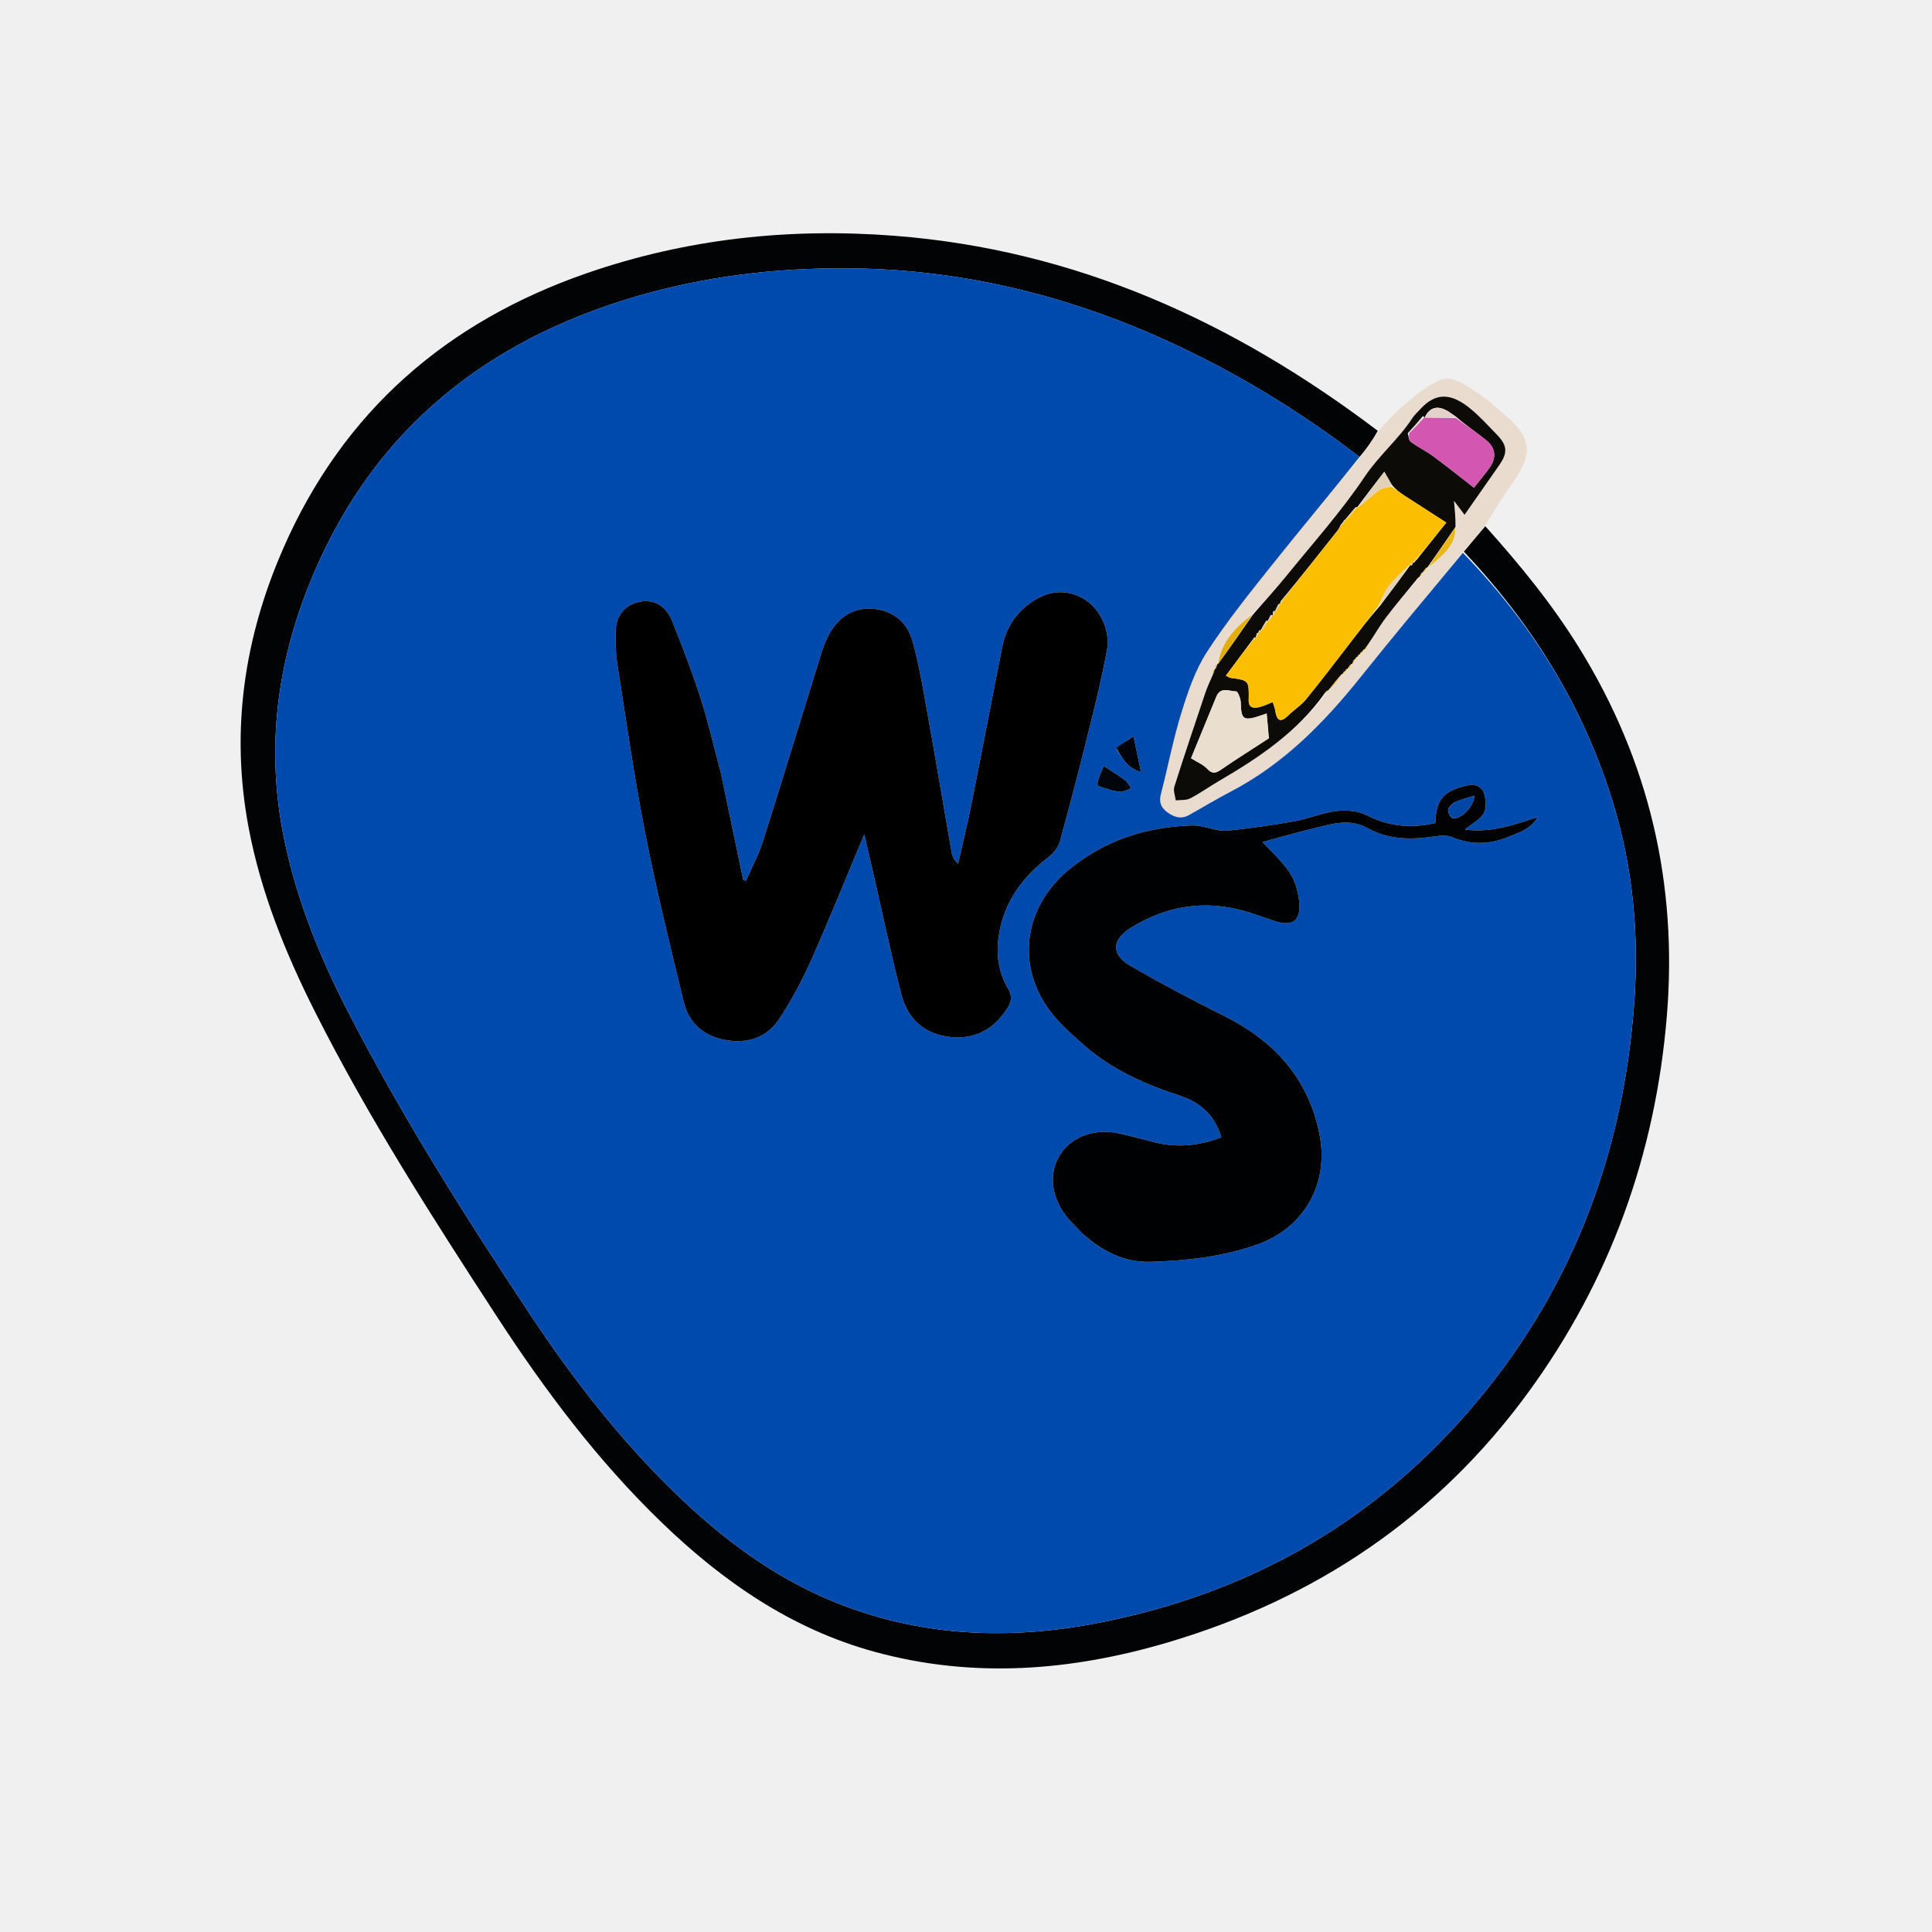
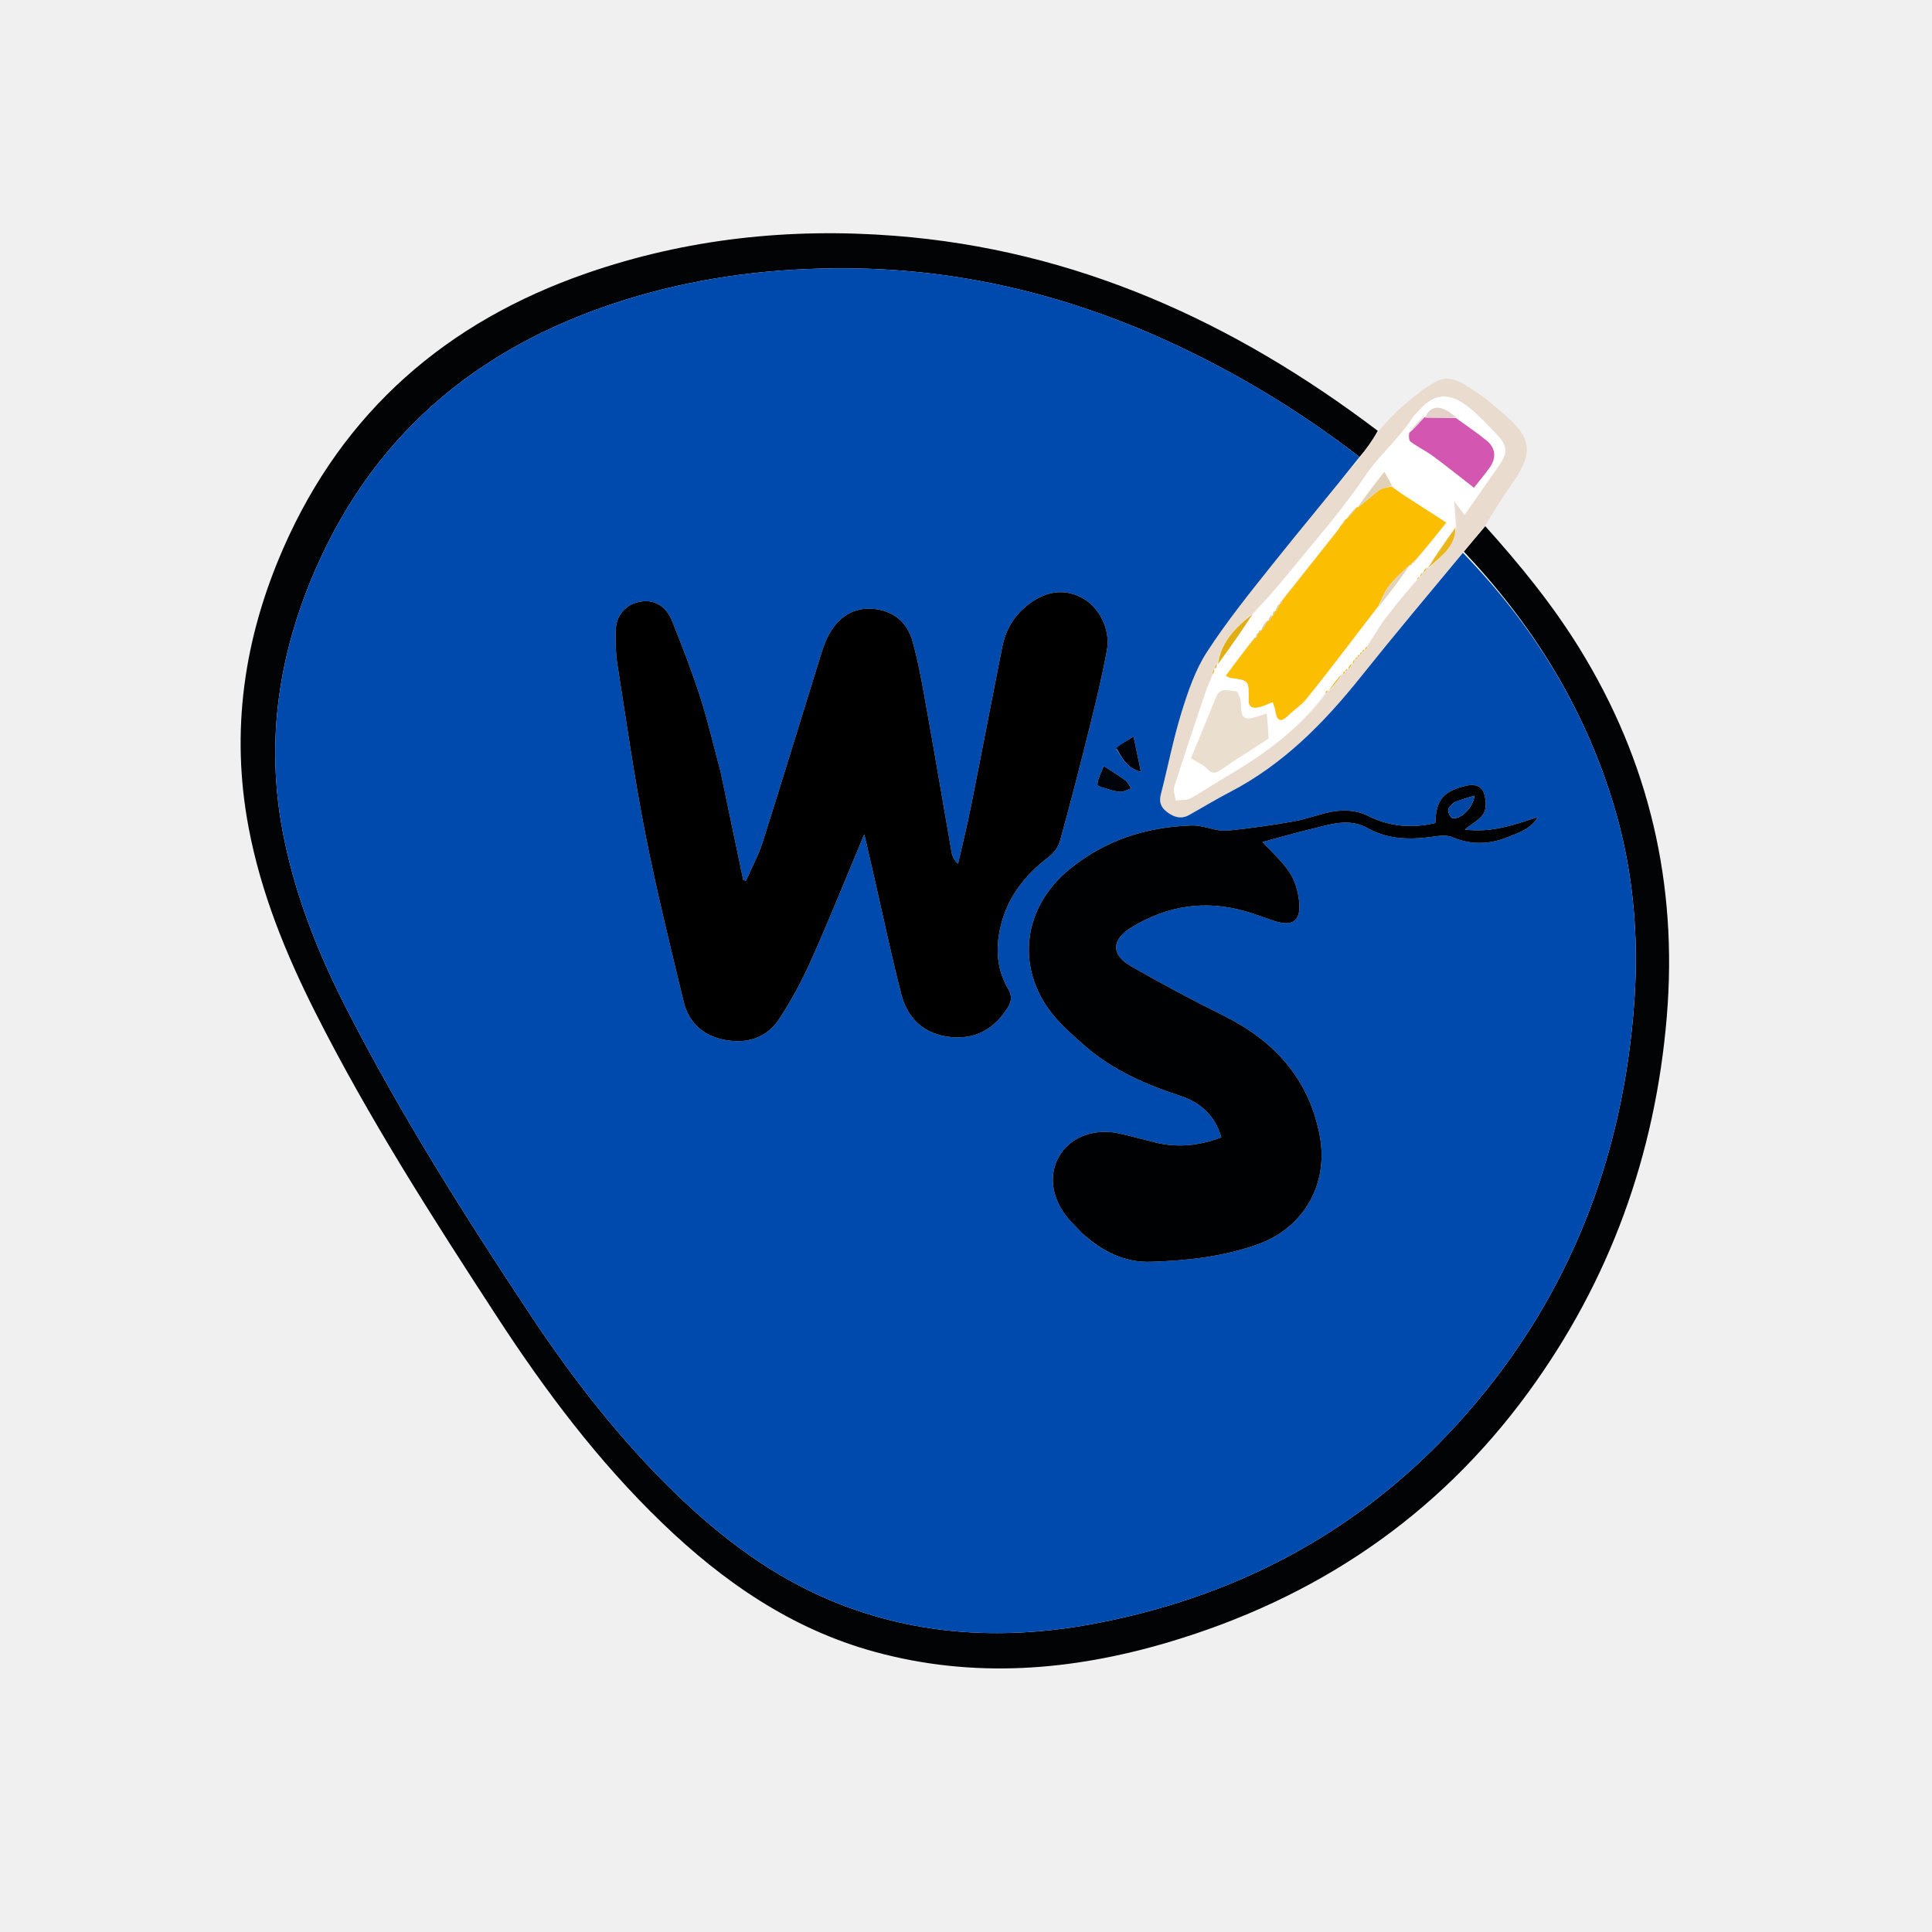
<svg xmlns="http://www.w3.org/2000/svg" version="1.1" id="Layer_1" x="0px" y="0px" width="800" height="800" viewBox="0 0 800 800" enable-background="new 0 0 800 800" xml:space="preserve">
  <path fill="#020304" opacity="1" stroke="none" d=" M615.029,217.895   C629.292,233.749 642.749,250.22 653.988,268.411   C682.94,315.273 694.749,366.161 690.181,420.997   C685.417,478.192 666.625,530.282 632.784,576.609   C595.148,628.133 544.812,661.908 483.894,679.992   C443.779,691.901 403.158,695.171 362.258,684.003   C327.816,674.598 299.399,654.936 274.056,630.494   C247.666,605.044 225.774,575.9 205.832,545.284   C179.07,504.198 152.602,462.907 130.488,419.052   C118.265,394.811 108.093,369.778 102.99,342.922   C95.345,302.689 101.057,264.09 117.37,226.895   C142.198,170.284 184.988,133.231 242.889,113.154   C284.199,98.831 326.823,94.272 370.329,97.628   C445.346,103.415 510.768,133.139 570.493,178.386   C568.332,182.364 565.795,185.892 562.962,189.207   C537.739,169.849 511,153.682 482.376,140.732   C440.626,121.842 396.881,111.393 350.948,111.107   C321.031,110.92 291.565,114.436 262.757,122.96   C201.76,141.009 156.117,177.023 130.454,236.175   C115.477,270.696 109.988,306.583 116.981,343.948   C121.862,370.029 131.541,394.412 143.563,417.886   C165.985,461.665 192.233,503.178 219.383,544.122   C237.183,570.965 256.851,596.34 280.109,618.782   C299.081,637.089 319.921,652.739 344.395,662.893   C380.283,677.781 417.507,679.305 455.166,671.938   C515.621,660.112 566.897,631.666 607.548,585.087   C650.102,536.328 672.169,478.953 676.734,414.794   C678.705,387.093 676.203,359.632 668.056,332.817   C655.952,292.975 634.682,258.687 606.162,228.427   C609.189,224.711 612.109,221.303 615.029,217.895  z" />
  <path fill="#E9DCCF" opacity="1" stroke="none" d=" M563.259,189.42   C565.795,185.892 568.332,182.364 570.811,178.491   C574.217,174.688 577.453,170.957 581.203,167.843   C585.733,164.082 590.313,159.997 595.577,157.608   C601.318,155.004 606.461,159.266 611.105,162.239   C615.663,165.158 619.736,168.872 623.85,172.435   C635.166,182.235 634.167,188.973 625.809,200.713   C622.012,206.047 618.63,211.675 615.044,217.533   C612.109,221.303 609.189,224.711 605.859,228.61   C591.403,246.192 577.174,263.137 563.363,280.415   C548.115,299.491 531.249,316.582 509.279,327.98   C503.556,330.95 498.043,334.323 492.409,337.467   C489.046,339.345 486.064,338.39 483.189,336.198   C480.649,334.262 479.863,332.06 480.699,328.838   C483.611,317.616 485.774,306.174 489.198,295.117   C491.878,286.465 494.878,277.532 499.74,270.021   C507.938,257.358 517.486,245.535 526.901,233.704   C538.792,218.761 551.12,204.166 563.259,189.42  M562.7,272.163   C562.806,271.769 562.913,271.375 563.015,271.014   C563.015,271.014 562.982,271.021 563.649,271.127   C563.763,270.739 563.878,270.351 564.003,270.003   C564.003,270.003 563.963,269.993 564.603,270.077   C564.728,269.702 564.854,269.327 565.001,268.999   C565.001,268.999 564.953,268.982 565.637,268.974   C565.906,268.613 566.175,268.251 566.419,267.242   C568.86,263.43 571.079,259.451 573.792,255.844   C577.852,250.446 582.258,245.31 587.167,239.878   C587.42,239.52 587.674,239.161 587.922,238.957   C587.922,238.957 587.77,238.926 588.392,238.698   C588.621,238.143 588.85,237.588 589.006,237.016   C589.006,237.016 589.047,237.079 589.784,237.189   C590.196,236.46 590.607,235.732 591.002,235.003   C591.002,235.003 591.005,235.018 591.668,235.373   C596.521,230.439 602.767,226.425 603.025,217.602   C602.731,214.491 602.437,211.38 602.057,207.365   C603.74,209.589 605.13,211.425 606.444,213.161   C611.27,206.259 616.047,199.47 620.776,192.649   C624.409,187.406 624.187,184.443 619.733,179.866   C616.295,176.333 612.967,172.643 609.195,169.495   C601.324,162.928 594.745,161.977 587.879,169.668   C586.883,170.785 585.711,171.785 584.905,173.025   C579.177,181.827 571.033,188.532 565.099,197.377   C555.413,211.813 543.69,224.891 532.7,238.439   C528.273,243.896 523.513,249.081 518.259,254.402   C511.465,259.866 505.606,265.975 503.996,274.997   C503.996,274.997 504.035,274.999 503.332,275.063   C503.221,275.72 503.11,276.378 502.986,276.991   C502.986,276.991 503.031,276.979 502.304,277.263   C502.185,278.01 502.066,278.758 501.747,280.142   C500.836,282.46 499.821,284.743 499.03,287.101   C494.711,299.975 490.364,312.841 486.267,325.786   C485.743,327.44 486.622,329.539 486.852,331.432   C488.863,331.186 491.144,331.463 492.833,330.592   C496.954,328.465 500.751,325.721 504.768,323.379   C521.373,313.7 537.188,303.084 549.247,287.056   C549.487,286.683 549.727,286.31 549.989,286.003   C549.989,286.003 549.937,285.956 550.643,286.032   C552.438,283.689 554.232,281.346 556.008,279.006   C556.008,279.006 556.008,279.026 556.717,279.229   C556.809,278.81 556.901,278.392 557.002,278.003   C557.002,278.003 556.973,277.995 557.646,278.161   C557.755,277.76 557.865,277.359 558,277   C558,277 557.959,276.973 558.634,277.139   C559.072,276.401 559.51,275.663 559.991,274.991   C559.991,274.991 559.917,274.965 560.602,274.838   C560.757,274.233 560.912,273.628 561.004,273.003   C561.004,273.003 561.036,273.06 561.719,273.186   C561.827,272.796 561.936,272.406 562.014,272.014   C562.014,272.014 562.019,272.044 562.7,272.163  z" />
  <path fill="#014AAD" opacity="1" stroke="none" d=" M562.962,189.207   C551.12,204.166 538.792,218.761 526.901,233.704   C517.486,245.535 507.938,257.358 499.74,270.021   C494.878,277.532 491.878,286.465 489.198,295.117   C485.774,306.174 483.611,317.616 480.699,328.838   C479.863,332.06 480.649,334.262 483.189,336.198   C486.064,338.39 489.046,339.345 492.409,337.467   C498.043,334.323 503.556,330.95 509.279,327.98   C531.249,316.582 548.115,299.491 563.363,280.415   C577.174,263.137 591.403,246.192 605.752,228.918   C634.682,258.687 655.952,292.975 668.056,332.817   C676.203,359.632 678.705,387.093 676.734,414.794   C672.169,478.953 650.102,536.328 607.548,585.087   C566.897,631.666 515.621,660.112 455.166,671.938   C417.507,679.305 380.283,677.781 344.395,662.893   C319.921,652.739 299.081,637.089 280.109,618.782   C256.851,596.34 237.183,570.965 219.383,544.122   C192.233,503.178 165.985,461.665 143.563,417.886   C131.541,394.412 121.862,370.029 116.981,343.948   C109.988,306.583 115.477,270.696 130.454,236.175   C156.117,177.023 201.76,141.009 262.757,122.96   C291.565,114.436 321.031,110.92 350.948,111.107   C396.881,111.393 440.626,121.842 482.376,140.732   C511,153.682 537.739,169.849 562.962,189.207  M298.258,319.261   C295.553,309.145 293.237,298.904 290.036,288.948   C286.578,278.191 282.498,267.617 278.294,257.122   C275.73,250.723 270.619,248.052 264.898,249.177   C259.009,250.335 255.109,254.754 254.94,261.199   C254.818,265.836 254.937,270.554 255.654,275.126   C259.312,298.447 262.618,321.847 267.167,344.999   C271.779,368.465 277.51,391.72 283.141,414.973   C285.295,423.868 291.627,429.137 300.672,430.695   C309.663,432.244 317.584,429.601 322.591,422.011   C327.692,414.28 332.125,405.992 335.903,397.526   C343.403,380.717 350.252,363.619 357.883,345.415   C359.425,352.109 360.69,357.579 361.944,363.052   C365.658,379.254 369.045,395.541 373.195,411.63   C375.896,422.099 382.981,428.518 394.123,429.456   C404.243,430.308 411.732,425.918 417.137,417.453   C418.947,414.619 419.17,412.383 417.344,409.279   C413.432,402.632 412.412,395.296 413.551,387.602   C415.63,373.55 423.283,363.178 434.322,354.771   C436.362,353.216 438.254,350.681 438.925,348.243   C443.202,332.694 447.233,317.073 451.114,301.418   C453.752,290.779 456.353,280.109 458.334,269.336   C459.933,260.639 455.203,251.464 448.149,247.618   C440.617,243.512 432.67,244.685 425.037,250.913   C419.636,255.32 416.387,261.027 415.048,267.747   C410.631,289.912 406.412,312.117 401.986,334.28   C400.42,342.122 398.478,349.889 396.708,357.69   C395.022,356.03 394.313,354.53 394.037,352.954   C390.655,333.643 387.433,314.303 383.963,295.008   C382.172,285.047 380.539,274.998 377.777,265.29   C375.57,257.53 369.655,252.686 361.285,252.098   C353.116,251.524 347.251,255.619 343.358,262.534   C341.906,265.114 340.891,267.989 340.006,270.833   C331.949,296.719 324.072,322.662 315.874,348.503   C314.109,354.066 311.262,359.285 308.914,364.663   C308.531,364.594 308.149,364.526 307.767,364.457   C304.677,349.66 301.586,334.862 298.258,319.261  M448.495,511.027   C456.434,518.211 465.581,522.816 476.446,522.484   C491.441,522.025 506.31,520.384 520.599,515.334   C540.065,508.455 550.407,490.01 546.371,469.705   C541.708,446.24 527.394,430.838 506.477,420.471   C493.522,414.051 480.743,407.227 468.208,400.023   C459.927,395.264 460.281,389.054 468.432,384.058   C483.275,374.96 499.069,372.495 515.863,377.406   C519.689,378.525 523.435,379.923 527.211,381.211   C535.098,383.901 538.753,381.534 537.963,373.459   C537.557,369.302 536.317,364.78 534.045,361.358   C530.831,356.518 526.314,352.543 522.774,348.657   C529.065,346.966 536.015,344.924 543.052,343.253   C550.734,341.428 558.444,338.532 566.291,342.918   C575.024,347.799 584.388,347.779 593.963,346.359   C596.358,346.004 599.168,345.737 601.275,346.633   C609.14,349.979 616.924,349.687 624.555,346.56   C629.044,344.72 634.023,343.19 636.708,338.374   C627.084,341.467 617.671,344.956 606.556,343.496   C609.705,340.91 612.954,339.312 614.413,336.71   C615.606,334.584 615.307,331.055 614.499,328.522   C613.575,325.628 610.865,324.54 607.548,325.262   C597.833,327.374 594.533,331.132 594.372,340.798   C584.495,343.111 575.149,342.304 565.864,337.566   C562.3,335.748 557.475,335.335 553.41,335.822   C547.532,336.528 541.89,339.012 536.026,340.058   C526.921,341.681 517.739,342.979 508.54,343.93   C503.395,344.462 498.75,341.61 493.154,341.819   C474.277,342.524 457.529,347.975 442.917,359.877   C423.549,375.652 420.421,400.557 435.677,419.76   C439.579,424.672 444.428,428.9 449.183,433.05   C460.683,443.088 474.361,449.068 488.721,453.757   C497.228,456.534 503.149,462.017 505.732,470.956   C496.513,474.428 487.565,475.346 478.382,473.072   C473.378,471.833 468.411,470.434 463.38,469.323   C453.617,467.168 444.085,470.512 439.321,477.593   C434.38,484.936 434.87,494.414 440.936,502.797   C442.969,505.607 445.609,507.977 448.495,511.027  M461.01,327.427   C462.155,327.587 463.339,328.008 464.433,327.84   C465.79,327.631 467.072,326.933 468.386,326.447   C467.597,325.332 467.018,323.938 465.978,323.157   C463.377,321.202 460.566,319.525 457.02,317.198   C455.876,320.253 454.463,322.596 454.433,324.957   C454.424,325.69 458.168,326.47 461.01,327.427  M462.296,310.123   C464.637,313.766 466.438,317.978 472.435,319.609   C471.383,314.578 470.527,310.49 469.371,304.961   C466.45,306.76 464.303,308.081 462.296,310.123  z" />
-   <path fill="#0D0B08" opacity="1" stroke="none" d=" M518.904,254.39   C523.513,249.081 528.273,243.896 532.7,238.439   C543.69,224.891 555.413,211.813 565.099,197.377   C571.033,188.532 579.177,181.827 584.905,173.025   C585.711,171.785 586.883,170.785 587.879,169.668   C594.745,161.977 601.324,162.928 609.195,169.495   C612.967,172.643 616.295,176.333 619.733,179.866   C624.187,184.443 624.409,187.406 620.776,192.649   C616.047,199.47 611.27,206.259 606.444,213.161   C605.13,211.425 603.74,209.589 602.057,207.365   C602.437,211.38 602.731,214.491 602.71,218.161   C598.598,224.153 594.802,229.586 591.005,235.018   C591.005,235.018 591.002,235.003 590.697,235.021   C589.943,235.719 589.495,236.399 589.047,237.079   C589.047,237.079 589.006,237.016 588.755,237.146   C588.259,237.826 588.015,238.376 587.77,238.926   C587.77,238.926 587.922,238.957 587.591,238.945   C587.012,239.309 586.764,239.686 586.517,240.062   C582.258,245.31 577.852,250.446 573.792,255.844   C571.079,259.451 568.86,263.43 566.05,267.474   C565.438,268.132 565.195,268.557 564.953,268.982   C564.953,268.982 565.001,268.999 564.688,268.971   C564.237,269.293 564.1,269.643 563.963,269.993   C563.963,269.993 564.003,270.003 563.697,269.989   C563.255,270.324 563.118,270.673 562.982,271.021   C562.982,271.021 563.015,271.014 562.725,271.017   C562.296,271.362 562.158,271.703 562.019,272.044   C562.019,272.044 562.014,272.014 561.75,272.05   C561.337,272.411 561.187,272.735 561.036,273.06   C561.036,273.06 561.004,273.003 560.717,273.125   C560.259,273.82 560.088,274.392 559.917,274.965   C559.917,274.965 559.991,274.991 559.635,274.874   C558.839,275.496 558.399,276.234 557.959,276.973   C557.959,276.973 558,277 557.681,276.963   C557.232,277.282 557.102,277.638 556.973,277.995   C556.973,277.995 557.002,278.003 556.695,277.987   C556.261,278.322 556.134,278.674 556.008,279.026   C556.008,279.026 556.008,279.006 555.678,279.046   C553.544,281.376 551.741,283.666 549.937,285.956   C549.937,285.956 549.989,286.003 549.63,285.957   C549.022,286.293 548.771,286.677 548.521,287.06   C537.188,303.084 521.373,313.7 504.768,323.379   C500.751,325.721 496.954,328.465 492.833,330.592   C491.144,331.463 488.863,331.186 486.852,331.432   C486.622,329.539 485.743,327.44 486.267,325.786   C490.364,312.841 494.711,299.975 499.03,287.101   C499.821,284.743 500.836,282.46 502.126,279.588   C502.679,278.349 502.855,277.664 503.031,276.979   C503.031,276.979 502.986,276.991 503.306,276.917   C503.762,276.228 503.898,275.614 504.035,274.999   C504.035,274.999 503.996,274.997 504.341,274.932   C509.425,268.041 514.164,261.215 518.904,254.39  M585.008,233.008   C585.008,233.008 585.025,233.075 585.618,233.007   C585.805,232.664 585.992,232.321 586.745,231.655   C590.794,226.558 594.844,221.46 598.871,216.391   C592.401,212.224 586.879,208.692 581.386,205.114   C579.597,203.95 577.885,202.667 576.282,200.626   C575.453,199.204 574.623,197.782 573.206,195.351   C568.597,201.319 565.266,205.633 561.998,210.001   C561.998,210.001 561.945,209.938 561.289,210.042   C559.87,211.725 558.451,213.408 557.071,215.061   C557.071,215.061 557.078,215.013 556.617,215.395   C556.309,215.899 556.001,216.403 555.151,217.304   C554.797,218.014 554.555,218.811 554.074,219.42   C546.361,229.187 538.619,238.929 530.34,248.917   C530.208,249.275 530.076,249.632 530,250   C530,250 529.968,249.953 529.352,250.161   C528.878,251.088 528.404,252.015 528,252.998   C528,252.998 527.929,252.947 527.211,253.102   C527.087,253.711 526.963,254.319 526.934,254.943   C526.934,254.943 526.888,254.858 526.239,254.536   C525.807,255.337 525.376,256.137 524.993,256.991   C524.993,256.991 524.931,256.954 524.281,257.077   C523.501,258.368 522.72,259.66 521.995,261.002   C521.995,261.002 521.955,260.94 521.39,261.007   C521.247,261.344 521.104,261.68 521.015,262.01   C521.015,262.01 521.006,261.957 520.422,262.234   C520.249,262.817 520.076,263.4 519.979,263.99   C519.979,263.99 519.979,263.914 519.32,263.91   C519.115,264.297 518.911,264.683 518.217,265.476   C514.72,270.191 511.222,274.906 507.606,279.782   C508.613,280.273 509.026,280.614 509.477,280.675   C517.22,281.728 517.216,281.72 517.057,289.936   C516.994,293.198 519.164,293.343 521.445,292.801   C523.275,292.367 525,291.486 527.003,290.714   C527.476,292.223 527.896,293.123 528.029,294.064   C528.607,298.141 529.982,299.679 533.533,296.168   C535.851,293.875 538.739,292.093 540.779,289.597   C546.859,282.157 552.666,274.493 558.542,266.888   C562.667,261.549 566.73,256.163 571.517,250.757   C575.705,245.193 579.892,239.629 584.013,233.998   C584.013,233.998 584.057,234.082 584.674,234.13   C584.807,233.762 584.941,233.395 585.008,233.008  M589.217,172.27   C587.292,174.516 585.368,176.762 582.923,179.397   C583.313,180.607 583.33,182.322 584.161,182.936   C587.089,185.099 590.437,186.692 593.366,188.853   C599.087,193.073 604.633,197.53 610.325,201.946   C612.655,198.983 614.944,196.333 616.935,193.476   C619.686,189.528 619.277,185.437 615.576,182.43   C611.493,179.111 607.091,176.185 602.712,172.379   C601.196,171.418 599.772,170.246 598.146,169.539   C594.492,167.949 591.755,169.12 589.883,172.869   C589.883,172.869 589.85,172.763 589.217,172.27  M525.461,305.664   C525.147,302.317 524.832,298.97 524.5,295.434   C514.728,298.923 513.996,298.499 513.77,290.839   C513.723,289.23 512.543,286.311 511.85,286.3   C509.048,286.257 505.393,284.218 503.657,288.457   C500.148,297.025 496.629,305.588 493.188,313.972   C495.778,315.605 498.221,316.575 499.845,318.311   C501.974,320.586 503.396,320.213 505.697,318.624   C511.968,314.294 518.452,310.272 525.461,305.664  z" />
+   <path fill="#FFFFFF" opacity="1" stroke="none" d=" M518.904,254.39   C523.513,249.081 528.273,243.896 532.7,238.439   C543.69,224.891 555.413,211.813 565.099,197.377   C571.033,188.532 579.177,181.827 584.905,173.025   C585.711,171.785 586.883,170.785 587.879,169.668   C594.745,161.977 601.324,162.928 609.195,169.495   C612.967,172.643 616.295,176.333 619.733,179.866   C624.187,184.443 624.409,187.406 620.776,192.649   C616.047,199.47 611.27,206.259 606.444,213.161   C605.13,211.425 603.74,209.589 602.057,207.365   C602.437,211.38 602.731,214.491 602.71,218.161   C598.598,224.153 594.802,229.586 591.005,235.018   C591.005,235.018 591.002,235.003 590.697,235.021   C589.943,235.719 589.495,236.399 589.047,237.079   C589.047,237.079 589.006,237.016 588.755,237.146   C588.259,237.826 588.015,238.376 587.77,238.926   C587.77,238.926 587.922,238.957 587.591,238.945   C587.012,239.309 586.764,239.686 586.517,240.062   C582.258,245.31 577.852,250.446 573.792,255.844   C571.079,259.451 568.86,263.43 566.05,267.474   C565.438,268.132 565.195,268.557 564.953,268.982   C564.953,268.982 565.001,268.999 564.688,268.971   C564.237,269.293 564.1,269.643 563.963,269.993   C563.963,269.993 564.003,270.003 563.697,269.989   C563.255,270.324 563.118,270.673 562.982,271.021   C562.982,271.021 563.015,271.014 562.725,271.017   C562.296,271.362 562.158,271.703 562.019,272.044   C562.019,272.044 562.014,272.014 561.75,272.05   C561.337,272.411 561.187,272.735 561.036,273.06   C561.036,273.06 561.004,273.003 560.717,273.125   C560.259,273.82 560.088,274.392 559.917,274.965   C559.917,274.965 559.991,274.991 559.635,274.874   C558.839,275.496 558.399,276.234 557.959,276.973   C557.959,276.973 558,277 557.681,276.963   C557.232,277.282 557.102,277.638 556.973,277.995   C556.973,277.995 557.002,278.003 556.695,277.987   C556.261,278.322 556.134,278.674 556.008,279.026   C556.008,279.026 556.008,279.006 555.678,279.046   C553.544,281.376 551.741,283.666 549.937,285.956   C549.937,285.956 549.989,286.003 549.63,285.957   C549.022,286.293 548.771,286.677 548.521,287.06   C537.188,303.084 521.373,313.7 504.768,323.379   C500.751,325.721 496.954,328.465 492.833,330.592   C491.144,331.463 488.863,331.186 486.852,331.432   C486.622,329.539 485.743,327.44 486.267,325.786   C490.364,312.841 494.711,299.975 499.03,287.101   C499.821,284.743 500.836,282.46 502.126,279.588   C502.679,278.349 502.855,277.664 503.031,276.979   C503.031,276.979 502.986,276.991 503.306,276.917   C503.762,276.228 503.898,275.614 504.035,274.999   C504.035,274.999 503.996,274.997 504.341,274.932   C509.425,268.041 514.164,261.215 518.904,254.39  M585.008,233.008   C585.008,233.008 585.025,233.075 585.618,233.007   C585.805,232.664 585.992,232.321 586.745,231.655   C590.794,226.558 594.844,221.46 598.871,216.391   C592.401,212.224 586.879,208.692 581.386,205.114   C579.597,203.95 577.885,202.667 576.282,200.626   C575.453,199.204 574.623,197.782 573.206,195.351   C568.597,201.319 565.266,205.633 561.998,210.001   C561.998,210.001 561.945,209.938 561.289,210.042   C559.87,211.725 558.451,213.408 557.071,215.061   C557.071,215.061 557.078,215.013 556.617,215.395   C556.309,215.899 556.001,216.403 555.151,217.304   C554.797,218.014 554.555,218.811 554.074,219.42   C546.361,229.187 538.619,238.929 530.34,248.917   C530.208,249.275 530.076,249.632 530,250   C530,250 529.968,249.953 529.352,250.161   C528.878,251.088 528.404,252.015 528,252.998   C528,252.998 527.929,252.947 527.211,253.102   C527.087,253.711 526.963,254.319 526.934,254.943   C526.934,254.943 526.888,254.858 526.239,254.536   C525.807,255.337 525.376,256.137 524.993,256.991   C524.993,256.991 524.931,256.954 524.281,257.077   C523.501,258.368 522.72,259.66 521.995,261.002   C521.995,261.002 521.955,260.94 521.39,261.007   C521.247,261.344 521.104,261.68 521.015,262.01   C521.015,262.01 521.006,261.957 520.422,262.234   C520.249,262.817 520.076,263.4 519.979,263.99   C519.979,263.99 519.979,263.914 519.32,263.91   C519.115,264.297 518.911,264.683 518.217,265.476   C514.72,270.191 511.222,274.906 507.606,279.782   C508.613,280.273 509.026,280.614 509.477,280.675   C517.22,281.728 517.216,281.72 517.057,289.936   C516.994,293.198 519.164,293.343 521.445,292.801   C523.275,292.367 525,291.486 527.003,290.714   C527.476,292.223 527.896,293.123 528.029,294.064   C528.607,298.141 529.982,299.679 533.533,296.168   C535.851,293.875 538.739,292.093 540.779,289.597   C546.859,282.157 552.666,274.493 558.542,266.888   C562.667,261.549 566.73,256.163 571.517,250.757   C575.705,245.193 579.892,239.629 584.013,233.998   C584.013,233.998 584.057,234.082 584.674,234.13   C584.807,233.762 584.941,233.395 585.008,233.008  M589.217,172.27   C587.292,174.516 585.368,176.762 582.923,179.397   C583.313,180.607 583.33,182.322 584.161,182.936   C587.089,185.099 590.437,186.692 593.366,188.853   C599.087,193.073 604.633,197.53 610.325,201.946   C612.655,198.983 614.944,196.333 616.935,193.476   C619.686,189.528 619.277,185.437 615.576,182.43   C611.493,179.111 607.091,176.185 602.712,172.379   C601.196,171.418 599.772,170.246 598.146,169.539   C594.492,167.949 591.755,169.12 589.883,172.869   C589.883,172.869 589.85,172.763 589.217,172.27  M525.461,305.664   C525.147,302.317 524.832,298.97 524.5,295.434   C514.728,298.923 513.996,298.499 513.77,290.839   C513.723,289.23 512.543,286.311 511.85,286.3   C509.048,286.257 505.393,284.218 503.657,288.457   C500.148,297.025 496.629,305.588 493.188,313.972   C495.778,315.605 498.221,316.575 499.845,318.311   C501.974,320.586 503.396,320.213 505.697,318.624   C511.968,314.294 518.452,310.272 525.461,305.664  z" />
  <path fill="#E2AE0F" opacity="1" stroke="none" d=" M518.581,254.396   C514.164,261.215 509.425,268.041 504.349,274.949   C505.606,265.975 511.465,259.866 518.581,254.396  z" />
  <path fill="#EAB618" opacity="1" stroke="none" d=" M591.337,235.196   C594.802,229.586 598.598,224.153 602.642,218.545   C602.767,226.425 596.521,230.439 591.337,235.196  z" />
  <path fill="#ECB613" opacity="1" stroke="none" d=" M550.29,285.994   C551.741,283.666 553.544,281.376 555.688,279.045   C554.232,281.346 552.438,283.689 550.29,285.994  z" />
  <path fill="#ECB613" opacity="1" stroke="none" d=" M558.296,277.056   C558.399,276.234 558.839,275.496 559.613,274.841   C559.51,275.663 559.072,276.401 558.296,277.056  z" />
  <path fill="#EAB618" opacity="1" stroke="none" d=" M589.416,237.134   C589.495,236.399 589.943,235.719 590.705,235.021   C590.607,235.732 590.196,236.46 589.416,237.134  z" />
  <path fill="#E2AE0F" opacity="1" stroke="none" d=" M502.667,277.121   C502.855,277.664 502.679,278.349 502.225,279.269   C502.066,278.758 502.185,278.01 502.667,277.121  z" />
  <path fill="#E2AE0F" opacity="1" stroke="none" d=" M503.683,275.031   C503.898,275.614 503.762,276.228 503.312,276.939   C503.11,276.378 503.221,275.72 503.683,275.031  z" />
  <path fill="#ECB613" opacity="1" stroke="none" d=" M560.26,274.901   C560.088,274.392 560.259,273.82 560.748,273.135   C560.912,273.628 560.757,274.233 560.26,274.901  z" />
  <path fill="#EAB618" opacity="1" stroke="none" d=" M588.081,238.812   C588.015,238.376 588.259,237.826 588.791,237.154   C588.85,237.588 588.621,238.143 588.081,238.812  z" />
  <path fill="#ECB613" opacity="1" stroke="none" d=" M556.362,279.127   C556.134,278.674 556.261,278.322 556.691,277.972   C556.901,278.392 556.809,278.81 556.362,279.127  z" />
  <path fill="#EAB618" opacity="1" stroke="none" d=" M586.842,239.97   C586.764,239.686 587.012,239.309 587.593,238.867   C587.674,239.161 587.42,239.52 586.842,239.97  z" />
  <path fill="#ECB613" opacity="1" stroke="none" d=" M548.884,287.058   C548.771,286.677 549.022,286.293 549.619,285.924   C549.727,286.31 549.487,286.683 548.884,287.058  z" />
  <path fill="#ECB613" opacity="1" stroke="none" d=" M563.316,271.074   C563.118,270.673 563.255,270.324 563.691,269.97   C563.878,270.351 563.763,270.739 563.316,271.074  z" />
  <path fill="#ECB613" opacity="1" stroke="none" d=" M557.309,278.078   C557.102,277.638 557.232,277.282 557.668,276.942   C557.865,277.359 557.755,277.76 557.309,278.078  z" />
  <path fill="#ECB613" opacity="1" stroke="none" d=" M565.295,268.978   C565.195,268.557 565.438,268.132 566.062,267.798   C566.175,268.251 565.906,268.613 565.295,268.978  z" />
  <path fill="#ECB613" opacity="1" stroke="none" d=" M564.283,270.035   C564.1,269.643 564.237,269.293 564.676,268.948   C564.854,269.327 564.728,269.702 564.283,270.035  z" />
  <path fill="#ECB613" opacity="1" stroke="none" d=" M561.378,273.123   C561.187,272.735 561.337,272.411 561.766,272.051   C561.936,272.406 561.827,272.796 561.378,273.123  z" />
  <path fill="#ECB613" opacity="1" stroke="none" d=" M562.36,272.103   C562.158,271.703 562.296,271.362 562.727,271.001   C562.913,271.375 562.806,271.769 562.36,272.103  z" />
  <path fill="#000001" opacity="1" stroke="none" d=" M298.377,319.663   C301.586,334.862 304.677,349.66 307.767,364.457   C308.149,364.526 308.531,364.594 308.914,364.663   C311.262,359.285 314.109,354.066 315.874,348.503   C324.072,322.662 331.949,296.719 340.006,270.833   C340.891,267.989 341.906,265.114 343.358,262.534   C347.251,255.619 353.116,251.524 361.285,252.098   C369.655,252.686 375.57,257.53 377.777,265.29   C380.539,274.998 382.172,285.047 383.963,295.008   C387.433,314.303 390.655,333.643 394.037,352.954   C394.313,354.53 395.022,356.03 396.708,357.69   C398.478,349.889 400.42,342.122 401.986,334.28   C406.412,312.117 410.631,289.912 415.048,267.747   C416.387,261.027 419.636,255.32 425.037,250.913   C432.67,244.685 440.617,243.512 448.149,247.618   C455.203,251.464 459.933,260.639 458.334,269.336   C456.353,280.109 453.752,290.779 451.114,301.418   C447.233,317.073 443.202,332.694 438.925,348.243   C438.254,350.681 436.362,353.216 434.322,354.771   C423.283,363.178 415.63,373.55 413.551,387.602   C412.412,395.296 413.432,402.632 417.344,409.279   C419.17,412.383 418.947,414.619 417.137,417.453   C411.732,425.918 404.243,430.308 394.123,429.456   C382.981,428.518 375.896,422.099 373.195,411.63   C369.045,395.541 365.658,379.254 361.944,363.052   C360.69,357.579 359.425,352.109 357.883,345.415   C350.252,363.619 343.403,380.717 335.903,397.526   C332.125,405.992 327.692,414.28 322.591,422.011   C317.584,429.601 309.663,432.244 300.672,430.695   C291.627,429.137 285.295,423.868 283.141,414.973   C277.51,391.72 271.779,368.465 267.167,344.999   C262.618,321.847 259.312,298.447 255.654,275.126   C254.937,270.554 254.818,265.836 254.94,261.199   C255.109,254.754 259.009,250.335 264.898,249.177   C270.619,248.052 275.73,250.723 278.294,257.122   C282.498,267.617 286.578,278.191 290.036,288.948   C293.237,298.904 295.553,309.145 298.377,319.663  z" />
  <path fill="#000102" opacity="1" stroke="none" d=" M448.233,510.787   C445.609,507.977 442.969,505.607 440.936,502.797   C434.87,494.414 434.38,484.936 439.321,477.593   C444.085,470.512 453.617,467.168 463.38,469.323   C468.411,470.434 473.378,471.833 478.382,473.072   C487.565,475.346 496.513,474.428 505.732,470.956   C503.149,462.017 497.228,456.534 488.721,453.757   C474.361,449.068 460.683,443.088 449.183,433.05   C444.428,428.9 439.579,424.672 435.677,419.76   C420.421,400.557 423.549,375.652 442.917,359.877   C457.529,347.975 474.277,342.524 493.154,341.819   C498.75,341.61 503.395,344.462 508.54,343.93   C517.739,342.979 526.921,341.681 536.026,340.058   C541.89,339.012 547.532,336.528 553.41,335.822   C557.475,335.335 562.3,335.748 565.864,337.566   C575.149,342.304 584.495,343.111 594.372,340.798   C594.533,331.132 597.833,327.374 607.548,325.262   C610.865,324.54 613.575,325.628 614.499,328.522   C615.307,331.055 615.606,334.584 614.413,336.71   C612.954,339.312 609.705,340.91 606.556,343.496   C617.671,344.956 627.084,341.467 636.708,338.374   C634.023,343.19 629.044,344.72 624.555,346.56   C616.924,349.687 609.14,349.979 601.275,346.633   C599.168,345.737 596.358,346.004 593.963,346.359   C584.388,347.779 575.024,347.799 566.291,342.918   C558.444,338.532 550.734,341.428 543.052,343.253   C536.015,344.924 529.065,346.966 522.774,348.657   C526.314,352.543 530.831,356.518 534.045,361.358   C536.317,364.78 537.557,369.302 537.963,373.459   C538.753,381.534 535.098,383.901 527.211,381.211   C523.435,379.923 519.689,378.525 515.863,377.406   C499.069,372.495 483.275,374.96 468.432,384.058   C460.281,389.054 459.927,395.264 468.208,400.023   C480.743,407.227 493.522,414.051 506.477,420.471   C527.394,430.838 541.708,446.24 546.371,469.705   C550.407,490.01 540.065,508.455 520.599,515.334   C506.31,520.384 491.441,522.025 476.446,522.484   C465.581,522.816 456.434,518.211 448.233,510.787  M601.999,332.329   C601.156,333.351 599.685,334.345 599.638,335.403   C599.587,336.558 600.727,338.682 601.568,338.799   C604.971,339.27 610.027,334.338 610.567,329.463   C607.621,330.325 605.09,331.065 601.999,332.329  z" />
  <path fill="#00040B" opacity="1" stroke="none" d=" M460.602,327.328   C458.168,326.47 454.424,325.69 454.433,324.957   C454.463,322.596 455.876,320.253 457.02,317.198   C460.566,319.525 463.377,321.202 465.978,323.157   C467.018,323.938 467.597,325.332 468.386,326.447   C467.072,326.933 465.79,327.631 464.433,327.84   C463.339,328.008 462.155,327.587 460.602,327.328  z" />
  <path fill="#000309" opacity="1" stroke="none" d=" M462.226,309.763   C464.303,308.081 466.45,306.76 469.371,304.961   C470.527,310.49 471.383,314.578 472.435,319.609   C466.438,317.978 464.637,313.766 462.226,309.763  z" />
  <path fill="#FCBE01" opacity="1" stroke="none" d=" M576.137,201.439   C577.885,202.667 579.597,203.95 581.386,205.114   C586.879,208.692 592.401,212.224 598.871,216.391   C594.844,221.46 590.794,226.558 586.139,231.849   C585.363,232.388 585.194,232.731 585.025,233.075   C585.025,233.075 585.008,233.008 584.712,232.987   C584.296,233.338 584.176,233.71 584.057,234.082   C584.057,234.082 584.013,233.998 583.704,233.927   C580.568,236.819 577.485,239.583 575.002,242.81   C573.196,245.156 572.186,248.114 570.821,250.798   C566.73,256.163 562.667,261.549 558.542,266.888   C552.666,274.493 546.859,282.157 540.779,289.597   C538.739,292.093 535.851,293.875 533.533,296.168   C529.982,299.679 528.607,298.141 528.029,294.064   C527.896,293.123 527.476,292.223 527.003,290.714   C525,291.486 523.275,292.367 521.445,292.801   C519.164,293.343 516.994,293.198 517.057,289.936   C517.216,281.72 517.22,281.728 509.477,280.675   C509.026,280.614 508.613,280.273 507.606,279.782   C511.222,274.906 514.72,270.191 518.738,265.151   C519.499,264.522 519.739,264.218 519.979,263.914   C519.979,263.914 519.979,263.99 520.239,263.845   C520.669,263.119 520.837,262.538 521.006,261.957   C521.006,261.957 521.015,262.01 521.324,262.046   C521.74,261.701 521.848,261.32 521.955,260.94   C521.955,260.94 521.995,261.002 522.331,261.099   C523.422,259.782 524.176,258.368 524.931,256.954   C524.931,256.954 524.993,256.991 525.309,257.13   C526.047,256.465 526.467,255.662 526.888,254.858   C526.888,254.858 526.934,254.943 527.244,254.887   C527.679,254.204 527.804,253.576 527.929,252.947   C527.929,252.947 528,252.998 528.338,253.062   C529.107,252.069 529.537,251.011 529.968,249.953   C529.968,249.953 530,250 530.318,249.997   C530.719,249.556 530.801,249.116 530.883,248.677   C538.619,238.929 546.361,229.187 554.074,219.42   C554.555,218.811 554.797,218.014 555.757,217.058   C556.602,216.212 556.84,215.612 557.078,215.013   C557.078,215.013 557.071,215.061 557.408,215.076   C559.144,213.373 560.545,211.655 561.945,209.938   C561.945,209.938 561.998,210.001 562.304,210.116   C565.415,207.794 568.089,205.173 571.086,202.999   C572.437,202.02 574.434,201.931 576.137,201.439  z" />
  <path fill="#EADECF" opacity="1" stroke="none" d=" M525.156,305.896   C518.452,310.272 511.968,314.294 505.697,318.624   C503.396,320.213 501.974,320.586 499.845,318.311   C498.221,316.575 495.778,315.605 493.188,313.972   C496.629,305.588 500.148,297.025 503.657,288.457   C505.393,284.218 509.048,286.257 511.85,286.3   C512.543,286.311 513.723,289.23 513.77,290.839   C513.996,298.499 514.728,298.923 524.5,295.434   C524.832,298.97 525.147,302.317 525.156,305.896  z" />
  <path fill="#D356B0" opacity="1" stroke="none" d=" M602.828,173.088   C607.091,176.185 611.493,179.111 615.576,182.43   C619.277,185.437 619.686,189.528 616.935,193.476   C614.944,196.333 612.655,198.983 610.325,201.946   C604.633,197.53 599.087,193.073 593.366,188.853   C590.437,186.692 587.089,185.099 584.161,182.936   C583.33,182.322 583.313,180.607 583.571,179.208   C586.096,176.933 587.973,174.848 589.85,172.763   C589.85,172.763 589.883,172.869 590.238,172.908   C594.671,172.994 598.749,173.041 602.828,173.088  z" />
  <path fill="#E1D2B7" opacity="1" stroke="none" d=" M576.21,201.032   C574.434,201.931 572.437,202.02 571.086,202.999   C568.089,205.173 565.415,207.794 562.272,210.09   C565.266,205.633 568.597,201.319 573.206,195.351   C574.623,197.782 575.453,199.204 576.21,201.032  z" />
  <path fill="#E2D3B8" opacity="1" stroke="none" d=" M571.169,250.778   C572.186,248.114 573.196,245.156 575.002,242.81   C577.485,239.583 580.568,236.819 583.737,233.961   C579.892,239.629 575.705,245.193 571.169,250.778  z" />
  <path fill="#E4D2CA" opacity="1" stroke="none" d=" M602.77,172.734   C598.749,173.041 594.671,172.994 590.183,172.896   C591.755,169.12 594.492,167.949 598.146,169.539   C599.772,170.246 601.196,171.418 602.77,172.734  z" />
  <path fill="#E4D2CA" opacity="1" stroke="none" d=" M589.533,172.517   C587.973,174.848 586.096,176.933 583.831,179.013   C585.368,176.762 587.292,174.516 589.533,172.517  z" />
  <path fill="#E1D2B7" opacity="1" stroke="none" d=" M561.617,209.99   C560.545,211.655 559.144,213.373 557.388,215.09   C558.451,213.408 559.87,211.725 561.617,209.99  z" />
  <path fill="#D7C6A3" opacity="1" stroke="none" d=" M524.606,257.016   C524.176,258.368 523.422,259.782 522.304,261.073   C522.72,259.66 523.501,258.368 524.606,257.016  z" />
  <path fill="#D7C6A3" opacity="1" stroke="none" d=" M529.66,250.057   C529.537,251.011 529.107,252.069 528.303,253.035   C528.404,252.015 528.878,251.088 529.66,250.057  z" />
  <path fill="#D7C6A3" opacity="1" stroke="none" d=" M526.564,254.697   C526.467,255.662 526.047,256.465 525.285,257.103   C525.376,256.137 525.807,255.337 526.564,254.697  z" />
  <path fill="#E1D2B7" opacity="1" stroke="none" d=" M556.847,215.204   C556.84,215.612 556.602,216.212 556.028,216.859   C556.001,216.403 556.309,215.899 556.847,215.204  z" />
  <path fill="#D7C6A3" opacity="1" stroke="none" d=" M520.714,262.095   C520.837,262.538 520.669,263.119 520.202,263.841   C520.076,263.4 520.249,262.817 520.714,262.095  z" />
  <path fill="#D7C6A3" opacity="1" stroke="none" d=" M527.57,253.025   C527.804,253.576 527.679,254.204 527.196,254.88   C526.963,254.319 527.087,253.711 527.57,253.025  z" />
  <path fill="#E2D3B8" opacity="1" stroke="none" d=" M585.321,233.041   C585.194,232.731 585.363,232.388 585.856,232.011   C585.992,232.321 585.805,232.664 585.321,233.041  z" />
  <path fill="#E2D3B8" opacity="1" stroke="none" d=" M584.365,234.106   C584.176,233.71 584.296,233.338 584.745,232.997   C584.941,233.395 584.807,233.762 584.365,234.106  z" />
  <path fill="#D7C6A3" opacity="1" stroke="none" d=" M530.612,248.797   C530.801,249.116 530.719,249.556 530.291,249.992   C530.076,249.632 530.208,249.275 530.612,248.797  z" />
  <path fill="#D7C6A3" opacity="1" stroke="none" d=" M521.672,260.973   C521.848,261.32 521.74,261.701 521.297,262.05   C521.104,261.68 521.247,261.344 521.672,260.973  z" />
  <path fill="#D7C6A3" opacity="1" stroke="none" d=" M519.65,263.912   C519.739,264.218 519.499,264.522 518.983,264.948   C518.911,264.683 519.115,264.297 519.65,263.912  z" />
  <path fill="#0046A4" opacity="1" stroke="none" d=" M602.279,332.068   C605.09,331.065 607.621,330.325 610.567,329.463   C610.027,334.338 604.971,339.27 601.568,338.799   C600.727,338.682 599.587,336.558 599.638,335.403   C599.685,334.345 601.156,333.351 602.279,332.068  z" />
</svg>
